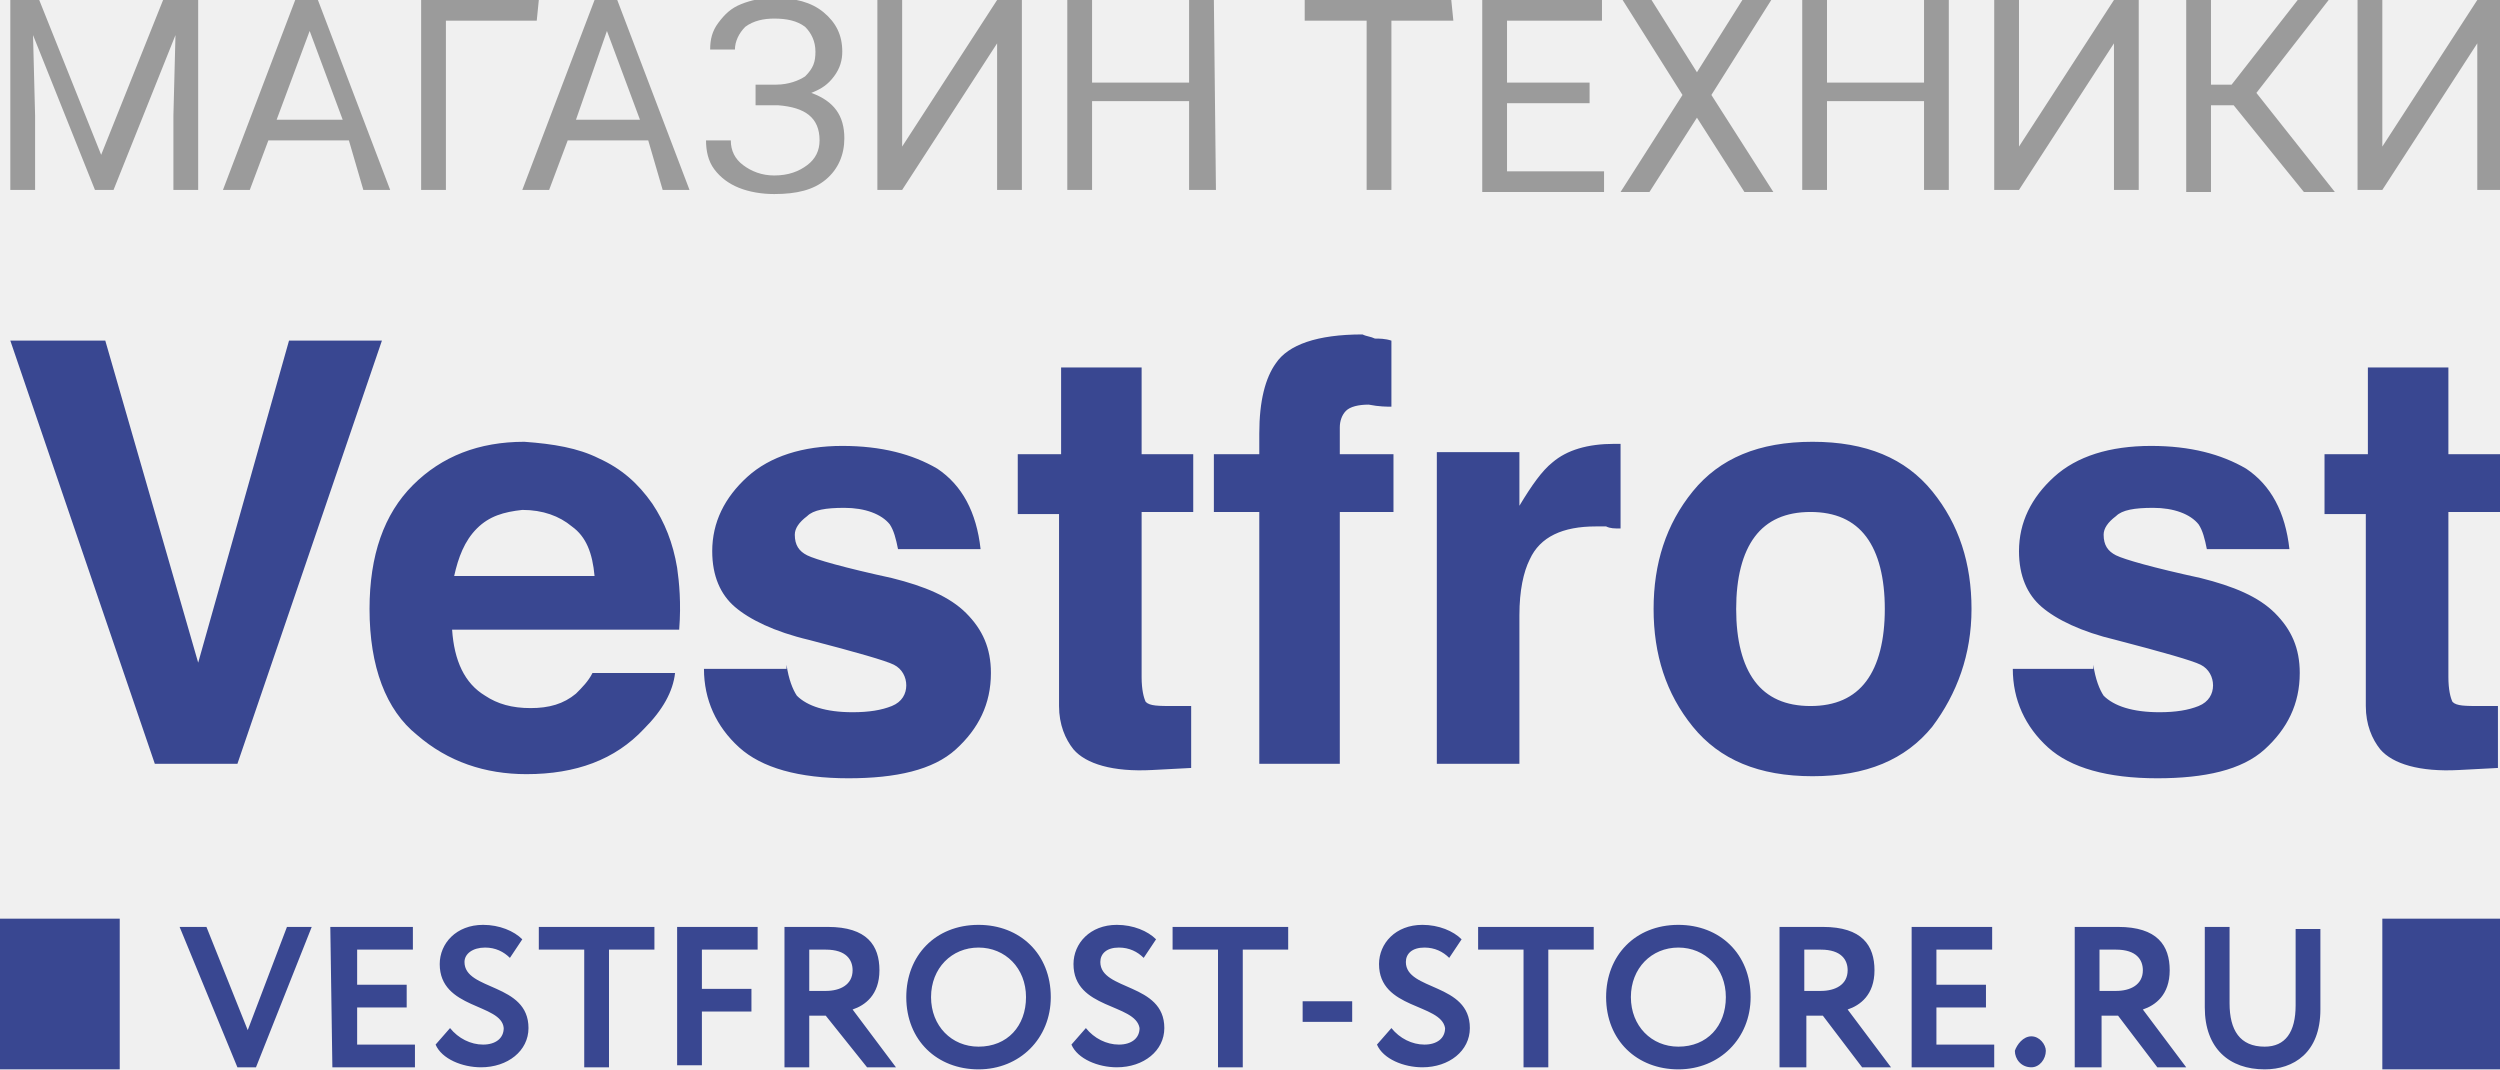
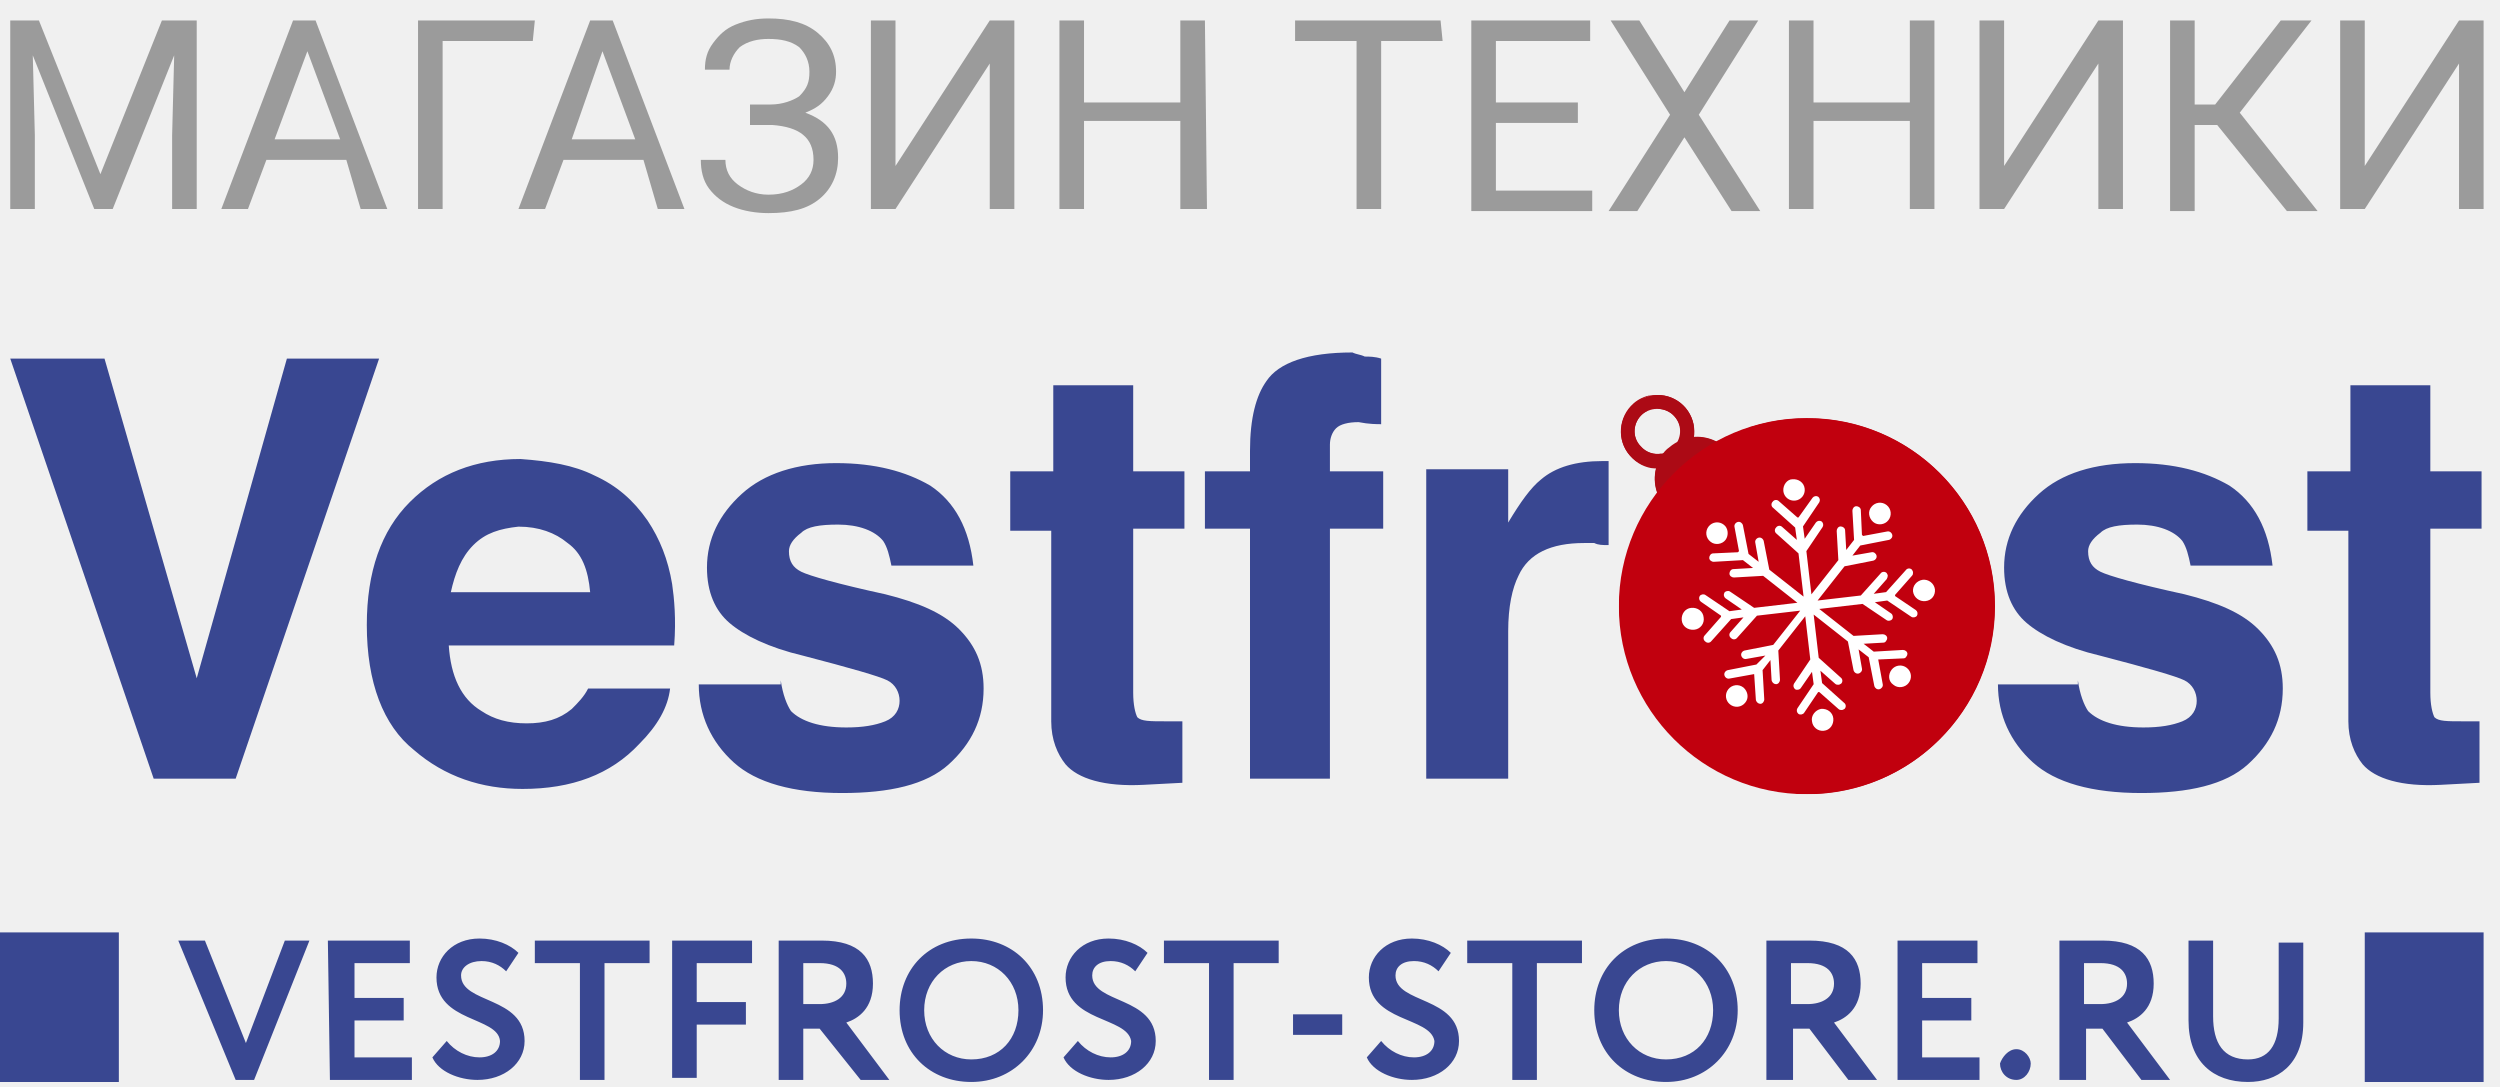
- <svg xmlns="http://www.w3.org/2000/svg" version="1.1" id="Слой_1" x="0" y="0" viewBox="0 0 121.1 51.8" xml:space="preserve">
-   <path d="M1.9 0l3 7.5 3-7.5h1.7v9.2H8.4V5.6l.1-3.9-3 7.5h-.9l-3-7.5.1 3.9v3.6H.5V0h1.4zm15 6.8H13l-.9 2.4h-1.3L14.3 0h1.1l3.5 9.2h-1.3l-.7-2.4zm-3.5-1h3.2L15 1.5l-1.6 4.3zM26 1h-4.4v8.2h-1.2V0h5.7L26 1zm5.4 5.8h-3.9l-.9 2.4h-1.3L28.8 0h1.1l3.5 9.2h-1.3l-.7-2.4zm-3.5-1H31l-1.6-4.3-1.5 4.3zm11.6-3.3c0-.5-.2-.9-.5-1.2-.4-.3-.9-.4-1.5-.4-.5 0-1 .1-1.4.4-.3.3-.5.7-.5 1.1h-1.2c0-.5.1-.9.4-1.3s.6-.7 1.1-.9 1-.3 1.6-.3c1 0 1.8.2 2.4.7s.9 1.1.9 1.9c0 .4-.1.8-.4 1.2s-.6.6-1.1.8c1.1.4 1.6 1.1 1.6 2.2 0 .8-.3 1.5-.9 2s-1.4.7-2.5.7c-.6 0-1.2-.1-1.7-.3s-.9-.5-1.2-.9c-.3-.4-.4-.9-.4-1.4h1.2c0 .5.2.9.6 1.2.4.3.9.5 1.5.5.7 0 1.2-.2 1.6-.5.4-.3.6-.7.6-1.2 0-1.1-.7-1.6-2-1.7h-1.1v-1h1c.6 0 1.1-.2 1.4-.4.4-.4.5-.7.5-1.2zM48.3 0h1.2v9.2h-1.2V2.1l-4.6 7.1h-1.2V0h1.2v7.1L48.3 0zm10.6 9.2h-1.3V4.9h-4.7v4.3h-1.2V0h1.2v4h4.7V0h1.2l.1 9.2zM70.4 1h-3v8.2h-1.2V1h-3V0h7.1l.1 1zM77 5h-4v3.3h4.7v1h-5.9V0h5.8v1H73v3h4v1zm5.2-1.5L84.4 0h1.4l-2.9 4.6 3 4.7h-1.4l-2.3-3.6-2.3 3.6h-1.4l3-4.7L78.6 0H80l2.2 3.5zm12.2 5.7h-1.2V4.9h-4.7v4.3h-1.2V0h1.2v4h4.7V0h1.2v9.2zm8-9.2h1.2v9.2h-1.2V2.1l-4.6 7.1h-1.2V0h1.2v7.1l4.6-7.1zm5.8 5.1h-1.1v4.2h-1.2V0h1.2v4.1h1l3.2-4.1h1.5l-3.5 4.5 3.8 4.8h-1.5l-3.4-4.2zM120 0h1.2v9.2H120V2.1l-4.6 7.1h-1.2V0h1.2v7.1L120 0z" fill="#9b9b9b" />
-   <path d="M14 16.5h4.5l-7 20.5h-4l-7-20.5h4.6l4.5 15.6L14 16.5zm15 5.7c1.1.5 1.9 1.2 2.6 2.2.6.9 1 1.9 1.2 3.1.1.7.2 1.7.1 3h-11c.1 1.5.6 2.6 1.6 3.2.6.4 1.3.6 2.2.6s1.6-.2 2.2-.7c.3-.3.6-.6.8-1h4c-.1.9-.6 1.8-1.5 2.7-1.4 1.5-3.3 2.2-5.7 2.2-2 0-3.8-.6-5.3-1.9-1.5-1.2-2.3-3.3-2.3-6.1 0-2.6.7-4.6 2.1-6s3.2-2.1 5.4-2.1c1.4.1 2.6.3 3.6.8zm-5.9 3.4c-.6.6-.9 1.4-1.1 2.3h6.8c-.1-1.1-.4-1.9-1.1-2.4-.6-.5-1.4-.8-2.4-.8-.9.1-1.6.3-2.2.9zm15 6.6c.1.7.3 1.2.5 1.5.5.5 1.4.8 2.7.8.8 0 1.4-.1 1.9-.3s.7-.6.7-1-.2-.8-.6-1-1.8-.6-4.1-1.2c-1.7-.4-2.9-1-3.6-1.6s-1.1-1.5-1.1-2.7c0-1.4.6-2.6 1.7-3.6s2.7-1.5 4.6-1.5 3.4.4 4.6 1.1c1.2.8 1.9 2.1 2.1 3.9h-4c-.1-.5-.2-.9-.4-1.2-.4-.5-1.2-.8-2.2-.8-.9 0-1.5.1-1.8.4-.4.3-.6.6-.6.9 0 .5.2.8.6 1 .4.2 1.8.6 4.1 1.1 1.6.4 2.8.9 3.6 1.7s1.2 1.7 1.2 2.9c0 1.5-.6 2.7-1.7 3.7s-2.9 1.4-5.2 1.4c-2.4 0-4.2-.5-5.3-1.5s-1.7-2.3-1.7-3.8h4v-.2zm11.2-7.4V22h2.1v-4.2h3.9V22h2.5v2.8h-2.5v8c0 .6.1 1 .2 1.2.2.2.6.2 1.4.2h.8v3l-1.9.1c-1.9.1-3.2-.3-3.8-1-.4-.5-.7-1.2-.7-2.1v-9.3h-2v-.1zm17.3-8.4c.2 0 .5 0 .8.1v3.2c-.2 0-.6 0-1.1-.1-.5 0-.9.1-1.1.3-.2.2-.3.5-.3.8V22h2.6v2.8h-2.6V37H61V24.8h-2.2V22H61v-1c0-1.6.3-2.7.8-3.4.6-.9 2-1.4 4.2-1.4.2.1.4.1.6.2zm11.6 5.1h.3v4.1c-.3 0-.5 0-.7-.1h-.5c-1.6 0-2.7.5-3.2 1.6-.3.6-.5 1.5-.5 2.7V37h-4V21.9h4v2.6c.6-1 1.1-1.7 1.6-2.1.7-.6 1.7-.9 3-.9zm15.4 13.7c-1.3 1.6-3.2 2.4-5.8 2.4s-4.5-.8-5.8-2.4-1.9-3.5-1.9-5.7.6-4.1 1.9-5.7 3.2-2.4 5.8-2.4 4.5.8 5.8 2.4 1.9 3.5 1.9 5.7-.7 4.1-1.9 5.7zM90.4 33c.6-.8.9-2 .9-3.5s-.3-2.7-.9-3.5-1.5-1.2-2.7-1.2-2.1.4-2.7 1.2-.9 2-.9 3.5.3 2.7.9 3.5 1.5 1.2 2.7 1.2 2.1-.4 2.7-1.2zm11-.8c.1.7.3 1.2.5 1.5.5.5 1.4.8 2.7.8.8 0 1.4-.1 1.9-.3s.7-.6.7-1-.2-.8-.6-1-1.8-.6-4.1-1.2c-1.7-.4-2.9-1-3.6-1.6s-1.1-1.5-1.1-2.7c0-1.4.6-2.6 1.7-3.6s2.7-1.5 4.7-1.5c1.9 0 3.4.4 4.6 1.1 1.2.8 1.9 2.1 2.1 3.9h-4c-.1-.5-.2-.9-.4-1.2-.4-.5-1.2-.8-2.2-.8-.9 0-1.5.1-1.8.4-.4.3-.6.6-.6.9 0 .5.2.8.6 1s1.8.6 4.1 1.1c1.6.4 2.8.9 3.6 1.7s1.2 1.7 1.2 2.9c0 1.5-.6 2.7-1.7 3.7s-2.9 1.4-5.2 1.4c-2.4 0-4.2-.5-5.3-1.5s-1.7-2.3-1.7-3.8h3.9v-.2zm11.2-7.4V22h2.1v-4.2h3.9V22h2.5v2.8h-2.5v8c0 .6.1 1 .2 1.2.2.2.6.2 1.4.2h.8v3l-1.9.1c-1.9.1-3.2-.3-3.8-1-.4-.5-.7-1.2-.7-2.1v-9.3h-2v-.1zm2.8 19.7h5.8v7.3h-5.8v-7.3zM0 44.5h5.8v7.3H0v-7.3zm12.4 7.2h-.9l-2.8-6.8H10l2 5 1.9-5h1.2l-2.7 6.8zm3.6-6.8h4V46h-2.7v1.7h2.4v1.1h-2.4v1.8h2.8v1.1h-4l-.1-6.8zm5.3 1.8c0-1 .8-1.9 2.1-1.9.8 0 1.5.3 1.9.7l-.6.9c-.3-.3-.7-.5-1.2-.5-.6 0-1 .3-1 .7 0 1.4 3.1 1 3.1 3.2 0 1.1-1 1.9-2.3 1.9-.9 0-1.9-.4-2.2-1.1l.7-.8c.4.5 1 .8 1.6.8s1-.3 1-.8c-.1-1.2-3.1-.9-3.1-3.1zm4.8-1.8h5.6V46h-2.2v5.7h-1.2V46h-2.2v-1.1zm6.7 0h3.9V46H34v1.9h2.4V49H34v2.6h-1.2v-6.7zm5.2 6.8v-6.8h2.1c1.9 0 2.5.9 2.5 2.1 0 1.2-.7 1.7-1.3 1.9l2.1 2.8H42l-2-2.5h-.8v2.5H38zm1.2-5.7v2h.8c.7 0 1.3-.3 1.3-1 0-.5-.3-1-1.3-1h-.8zm8.2-1.2c2 0 3.5 1.4 3.5 3.5 0 2-1.5 3.5-3.5 3.5s-3.5-1.4-3.5-3.5c0-2 1.4-3.5 3.5-3.5zm0 5.9c1.4 0 2.3-1 2.3-2.4s-1-2.4-2.3-2.4-2.3 1-2.3 2.4 1 2.4 2.3 2.4zm4.6-4c0-1 .8-1.9 2.1-1.9.8 0 1.5.3 1.9.7l-.6.9c-.3-.3-.7-.5-1.2-.5-.6 0-.9.3-.9.7 0 1.4 3.1 1 3.1 3.2 0 1.1-1 1.9-2.3 1.9-.9 0-1.9-.4-2.2-1.1l.7-.8c.4.5 1 .8 1.6.8s1-.3 1-.8c-.2-1.2-3.2-.9-3.2-3.1zm4.8-1.8h5.6V46h-2.2v5.7H59V46h-2.2v-1.1zm6.3 3.6h2.4v1h-2.4v-1zm3.7-1.8c0-1 .8-1.9 2.1-1.9.8 0 1.5.3 1.9.7l-.6.9c-.3-.3-.7-.5-1.2-.5-.6 0-.9.3-.9.7 0 1.4 3.1 1 3.1 3.2 0 1.1-1 1.9-2.3 1.9-.9 0-1.9-.4-2.2-1.1l.7-.8c.4.5 1 .8 1.6.8s1-.3 1-.8c-.2-1.2-3.2-.9-3.2-3.1zm4.8-1.8h5.6V46H75v5.7h-1.2V46h-2.2v-1.1zm9.7-.1c2 0 3.5 1.4 3.5 3.5 0 2-1.5 3.5-3.5 3.5s-3.5-1.4-3.5-3.5c0-2 1.4-3.5 3.5-3.5zm0 5.9c1.4 0 2.3-1 2.3-2.4s-1-2.4-2.3-2.4-2.3 1-2.3 2.4 1 2.4 2.3 2.4zm4.9 1v-6.8h2.1c1.9 0 2.5.9 2.5 2.1 0 1.2-.7 1.7-1.3 1.9l2.1 2.8h-1.4l-1.9-2.5h-.8v2.5h-1.3zm1.2-5.7v2h.8c.7 0 1.3-.3 1.3-1 0-.5-.3-1-1.3-1h-.8zm5.2-1.1h3.9V46h-2.7v1.7h2.4v1.1h-2.4v1.8h2.8v1.1h-4v-6.8zm5.8 5.3c.4 0 .7.4.7.7 0 .4-.3.8-.7.8-.5 0-.8-.4-.8-.8.1-.3.4-.7.8-.7zm2.1 1.5v-6.8h2.1c1.9 0 2.5.9 2.5 2.1 0 1.2-.7 1.7-1.3 1.9l2.1 2.8h-1.4l-1.9-2.5h-.8v2.5h-1.3zm1.2-5.7v2h.8c.7 0 1.3-.3 1.3-1 0-.5-.3-1-1.3-1h-.8zm10.7 2.9c0 2.1-1.3 2.9-2.7 2.9-1.7 0-2.9-1-2.9-3v-3.9h1.2v3.7c0 1.3.5 2.1 1.7 2.1 1 0 1.5-.7 1.5-2V45h1.2v3.9z" fill="#394791" />
+ <svg xmlns="http://www.w3.org/2000/svg" xmlns:xlink="http://www.w3.org/1999/xlink" width="122" height="53" viewBox="0 0 122 53">
+   <defs>
+     <path id="vestfrost-store.ru-a" d="M.105.242h3.578v3.599H.105z" />
+     <path id="vestfrost-store.ru-c" d="M0 0h18.356v18.356H0z" />
+   </defs>
+   <g fill="none" fill-rule="evenodd">
+     <path fill="#9B9B9B" fill-rule="nonzero" d="M1.9 1l3 7.5 3-7.5h1.7v9.2H8.4V6.6l.1-3.9-3 7.5h-.9l-3-7.5.1 3.9v3.6H.5V1h1.4zm15 6.8H13l-.9 2.4h-1.3L14.3 1h1.1l3.5 9.2h-1.3l-.7-2.4zm-3.5-1h3.2L15 2.5l-1.6 4.3zM26 2h-4.4v8.2h-1.2V1h5.7L26 2zm5.4 5.8h-3.9l-.9 2.4h-1.3L28.8 1h1.1l3.5 9.2h-1.3l-.7-2.4zm-3.5-1H31l-1.6-4.3-1.5 4.3zm11.6-3.3c0-.5-.2-.9-.5-1.2-.4-.3-.9-.4-1.5-.4-.5 0-1 .1-1.4.4-.3.3-.5.7-.5 1.1h-1.2c0-.5.1-.9.4-1.3.3-.4.6-.7 1.1-.9.5-.2 1-.3 1.6-.3 1 0 1.8.2 2.4.7.6.5.9 1.1.9 1.9 0 .4-.1.8-.4 1.2-.3.4-.6.6-1.1.8 1.1.4 1.6 1.1 1.6 2.2 0 .8-.3 1.5-.9 2-.6.5-1.4.7-2.5.7-.6 0-1.2-.1-1.7-.3-.5-.2-.9-.5-1.2-.9-.3-.4-.4-.9-.4-1.4h1.2c0 .5.2.9.6 1.2.4.3.9.5 1.5.5.7 0 1.2-.2 1.6-.5.4-.3.6-.7.6-1.2 0-1.1-.7-1.6-2-1.7h-1.1v-1h1c.6 0 1.1-.2 1.4-.4.4-.4.5-.7.5-1.2zM48.3 1h1.2v9.2h-1.2V3.1l-4.6 7.1h-1.2V1h1.2v7.1L48.3 1zm10.6 9.2h-1.3V5.9h-4.7v4.3h-1.2V1h1.2v4h4.7V1h1.2l.1 9.2zM70.4 2h-3v8.2h-1.2V2h-3V1h7.1l.1 1zM77 6h-4v3.3h4.7v1h-5.9V1h5.8v1H73v3h4v1zm5.2-1.5L84.4 1h1.4l-2.9 4.6 3 4.7h-1.4l-2.3-3.6-2.3 3.6h-1.4l3-4.7L78.6 1H80l2.2 3.5zm12.2 5.7h-1.2V5.9h-4.7v4.3h-1.2V1h1.2v4h4.7V1h1.2v9.2zm8-9.2h1.2v9.2h-1.2V3.1l-4.6 7.1h-1.2V1h1.2v7.1l4.6-7.1zm5.8 5.1h-1.1v4.2h-1.2V1h1.2v4.1h1l3.2-4.1h1.5l-3.5 4.5 3.8 4.8h-1.5l-3.4-4.2zM120 1h1.2v9.2H120V3.1l-4.6 7.1h-1.2V1h1.2v7.1L120 1z" />
+     <path fill="#394791" fill-rule="nonzero" d="M14 17.5h4.5l-7 20.5h-4l-7-20.5h4.6l4.5 15.6L14 17.5zm15 5.7c1.1.5 1.9 1.2 2.6 2.2.6.9 1 1.9 1.2 3.1.1.7.2 1.7.1 3h-11c.1 1.5.6 2.6 1.6 3.2.6.4 1.3.6 2.2.6.9 0 1.6-.2 2.2-.7.3-.3.6-.6.8-1h4c-.1.9-.6 1.8-1.5 2.7-1.4 1.5-3.3 2.2-5.7 2.2-2 0-3.8-.6-5.3-1.9-1.5-1.2-2.3-3.3-2.3-6.1 0-2.6.7-4.6 2.1-6 1.4-1.4 3.2-2.1 5.4-2.1 1.4.1 2.6.3 3.6.8zm-5.9 3.4c-.6.6-.9 1.4-1.1 2.3h6.8c-.1-1.1-.4-1.9-1.1-2.4-.6-.5-1.4-.8-2.4-.8-.9.1-1.6.3-2.2.9zm15 6.6c.1.7.3 1.2.5 1.5.5.5 1.4.8 2.7.8.8 0 1.4-.1 1.9-.3.5-.2.7-.6.7-1s-.2-.8-.6-1c-.4-.2-1.8-.6-4.1-1.2-1.7-.4-2.9-1-3.6-1.6-.7-.6-1.1-1.5-1.1-2.7 0-1.4.6-2.6 1.7-3.6s2.7-1.5 4.6-1.5c1.9 0 3.4.4 4.6 1.1 1.2.8 1.9 2.1 2.1 3.9h-4c-.1-.5-.2-.9-.4-1.2-.4-.5-1.2-.8-2.2-.8-.9 0-1.5.1-1.8.4-.4.3-.6.6-.6.9 0 .5.2.8.6 1 .4.2 1.8.6 4.1 1.1 1.6.4 2.8.9 3.6 1.7.8.8 1.2 1.7 1.2 2.9 0 1.5-.6 2.7-1.7 3.7s-2.9 1.4-5.2 1.4c-2.4 0-4.2-.5-5.3-1.5-1.1-1-1.7-2.3-1.7-3.8h4v-.2zm11.2-7.4V23h2.1v-4.2h3.9V23h2.5v2.8h-2.5v8c0 .6.1 1 .2 1.2.2.2.6.2 1.4.2h.8v3l-1.9.1c-1.9.1-3.2-.3-3.8-1-.4-.5-.7-1.2-.7-2.1v-9.3h-2v-.1zm17.3-8.4c.2 0 .5 0 .8.1v3.2c-.2 0-.6 0-1.1-.1-.5 0-.9.1-1.1.3-.2.2-.3.5-.3.8V23h2.6v2.8h-2.6V38H61V25.8h-2.2V23H61v-1c0-1.6.3-2.7.8-3.4.6-.9 2-1.4 4.2-1.4.2.1.4.1.6.2zm11.6 5.1h.3v4.1c-.3 0-.5 0-.7-.1h-.5c-1.6 0-2.7.5-3.2 1.6-.3.6-.5 1.5-.5 2.7V38h-4V22.9h4v2.6c.6-1 1.1-1.7 1.6-2.1.7-.6 1.7-.9 3-.9zm23.2 10.7c.1.7.3 1.2.5 1.5.5.5 1.4.8 2.7.8.8 0 1.4-.1 1.9-.3.5-.2.7-.6.7-1s-.2-.8-.6-1c-.4-.2-1.8-.6-4.1-1.2-1.7-.4-2.9-1-3.6-1.6-.7-.6-1.1-1.5-1.1-2.7 0-1.4.6-2.6 1.7-3.6s2.7-1.5 4.7-1.5c1.9 0 3.4.4 4.6 1.1 1.2.8 1.9 2.1 2.1 3.9h-4c-.1-.5-.2-.9-.4-1.2-.4-.5-1.2-.8-2.2-.8-.9 0-1.5.1-1.8.4-.4.3-.6.6-.6.9 0 .5.2.8.6 1 .4.2 1.8.6 4.1 1.1 1.6.4 2.8.9 3.6 1.7.8.8 1.2 1.7 1.2 2.9 0 1.5-.6 2.7-1.7 3.7s-2.9 1.4-5.2 1.4c-2.4 0-4.2-.5-5.3-1.5-1.1-1-1.7-2.3-1.7-3.8h3.9v-.2zm11.2-7.4V23h2.1v-4.2h3.9V23h2.5v2.8h-2.5v8c0 .6.1 1 .2 1.2.2.2.6.2 1.4.2h.8v3l-1.9.1c-1.9.1-3.2-.3-3.8-1-.4-.5-.7-1.2-.7-2.1v-9.3h-2v-.1zm2.8 19.7h5.8v7.3h-5.8v-7.3zM0 45.5h5.8v7.3H0v-7.3zm12.4 7.2h-.9l-2.8-6.8H10l2 5 1.9-5h1.2l-2.7 6.8zm3.6-6.8h4V47h-2.7v1.7h2.4v1.1h-2.4v1.8h2.8v1.1h-4l-.1-6.8zm5.3 1.8c0-1 .8-1.9 2.1-1.9.8 0 1.5.3 1.9.7l-.6.9c-.3-.3-.7-.5-1.2-.5-.6 0-1 .3-1 .7 0 1.4 3.1 1 3.1 3.2 0 1.1-1 1.9-2.3 1.9-.9 0-1.9-.4-2.2-1.1l.7-.8c.4.5 1 .8 1.6.8.6 0 1-.3 1-.8-.1-1.2-3.1-.9-3.1-3.1zm4.8-1.8h5.6V47h-2.2v5.7h-1.2V47h-2.2v-1.1zm6.7 0h3.9V47H34v1.9h2.4V50H34v2.6h-1.2v-6.7zm5.2 6.8v-6.8h2.1c1.9 0 2.5.9 2.5 2.1 0 1.2-.7 1.7-1.3 1.9l2.1 2.8H42l-2-2.5h-.8v2.5H38zm1.2-5.7v2h.8c.7 0 1.3-.3 1.3-1 0-.5-.3-1-1.3-1h-.8zm8.2-1.2c2 0 3.5 1.4 3.5 3.5 0 2-1.5 3.5-3.5 3.5s-3.5-1.4-3.5-3.5c0-2 1.4-3.5 3.5-3.5zm0 5.9c1.4 0 2.3-1 2.3-2.4s-1-2.4-2.3-2.4c-1.3 0-2.3 1-2.3 2.4s1 2.4 2.3 2.4zm4.6-4c0-1 .8-1.9 2.1-1.9.8 0 1.5.3 1.9.7l-.6.9c-.3-.3-.7-.5-1.2-.5-.6 0-.9.3-.9.7 0 1.4 3.1 1 3.1 3.2 0 1.1-1 1.9-2.3 1.9-.9 0-1.9-.4-2.2-1.1l.7-.8c.4.5 1 .8 1.6.8.6 0 1-.3 1-.8-.2-1.2-3.2-.9-3.2-3.1zm4.8-1.8h5.6V47h-2.2v5.7H59V47h-2.2v-1.1zm6.3 3.6h2.4v1h-2.4v-1zm3.7-1.8c0-1 .8-1.9 2.1-1.9.8 0 1.5.3 1.9.7l-.6.9c-.3-.3-.7-.5-1.2-.5-.6 0-.9.3-.9.7 0 1.4 3.1 1 3.1 3.2 0 1.1-1 1.9-2.3 1.9-.9 0-1.9-.4-2.2-1.1l.7-.8c.4.5 1 .8 1.6.8.6 0 1-.3 1-.8-.2-1.2-3.2-.9-3.2-3.1zm4.8-1.8h5.6V47H75v5.7h-1.2V47h-2.2v-1.1zm9.7-.1c2 0 3.5 1.4 3.5 3.5 0 2-1.5 3.5-3.5 3.5s-3.5-1.4-3.5-3.5c0-2 1.4-3.5 3.5-3.5zm0 5.9c1.4 0 2.3-1 2.3-2.4s-1-2.4-2.3-2.4c-1.3 0-2.3 1-2.3 2.4s1 2.4 2.3 2.4zm4.9 1v-6.8h2.1c1.9 0 2.5.9 2.5 2.1 0 1.2-.7 1.7-1.3 1.9l2.1 2.8h-1.4l-1.9-2.5h-.8v2.5h-1.3zm1.2-5.7v2h.8c.7 0 1.3-.3 1.3-1 0-.5-.3-1-1.3-1h-.8zm5.2-1.1h3.9V47h-2.7v1.7h2.4v1.1h-2.4v1.8h2.8v1.1h-4v-6.8zm5.8 5.3c.4 0 .7.4.7.7 0 .4-.3.8-.7.8-.5 0-.8-.4-.8-.8.1-.3.4-.7.8-.7zm2.1 1.5v-6.8h2.1c1.9 0 2.5.9 2.5 2.1 0 1.2-.7 1.7-1.3 1.9l2.1 2.8h-1.4l-1.9-2.5h-.8v2.5h-1.3zm1.2-5.7v2h.8c.7 0 1.3-.3 1.3-1 0-.5-.3-1-1.3-1h-.8zm10.7 2.9c0 2.1-1.3 2.9-2.7 2.9-1.7 0-2.9-1-2.9-3v-3.9h1.2v3.7c0 1.3.5 2.1 1.7 2.1 1 0 1.5-.7 1.5-2V46h1.2v3.9z" />
+     <g transform="translate(79 19.032)">
+       <mask id="vestfrost-store.ru-b" fill="#fff">
+         <use xlink:href="#vestfrost-store.ru-a" />
+       </mask>
+       <path fill="#AC0A15" d="M1.15 1.178a1.095 1.095 0 00-.109 1.562c.411.465 1.096.52 1.562.11.466-.412.52-1.097.11-1.562-.384-.439-1.097-.494-1.562-.11m1.918 2.22c-.74.657-1.89.575-2.521-.193A1.759 1.759 0 01.74.685a1.759 1.759 0 012.52.192 1.81 1.81 0 01-.191 2.52" mask="url(#vestfrost-store.ru-b)" />
+     </g>
+     <path fill="#AC0A15" d="M80.753 19.964c.357-.055.74.082.987.383a1.093 1.093 0 01-.11 1.562c-.137.11-.274.192-.41.22.218-.028.41-.11.574-.247a1.095 1.095 0 00.11-1.562 1.118 1.118 0 00-1.15-.356m-.877-.302c.219-.191.465-.3.712-.383-.329.055-.63.192-.877.41-.74.658-.822 1.782-.192 2.521.466.521 1.179.74 1.809.576-.603.082-1.233-.11-1.644-.603-.63-.712-.548-1.863.192-2.52" />
+     <path fill="#AC0A15" d="M80.26 19.388c.63-.137 1.315.055 1.754.576.657.74.575 1.89-.192 2.52a2.733 2.733 0 01-.52.33c.273-.056.547-.193.766-.384a1.81 1.81 0 00.192-2.521 1.81 1.81 0 00-2-.52m-.11.821c.083-.082.192-.137.302-.191-.192.027-.356.11-.52.246a1.095 1.095 0 00-.11 1.562c.329.383.85.493 1.288.301a1.067 1.067 0 01-1.042-.356c-.438-.438-.383-1.15.083-1.562" />
+     <path fill="#AC0A15" d="M84.37 22.019c.11.11.192.246.246.356.33.575.33 1.287.055 1.863-.11.246-.301.466-.52.657a1.96 1.96 0 01-.74.411 2.152 2.152 0 01-1.863-.301c-.11-.082-.22-.192-.329-.301-.11-.11-.137-.22-.219-.357a2.08 2.08 0 01.082-2.11c.11-.164.22-.3.384-.41a1.93 1.93 0 01.602-.356 2.046 2.046 0 011.973.274.805.805 0 01.329.274" />
+     <path fill="#AC0A15" d="M81.11 22.238l2.548 2.931-1.096.96-1.535-1.782a1.96 1.96 0 01.083-2.11m2.931-.52l1.534 1.781-.986.85-2.493-2.905a2.066 2.066 0 011.945.274" />
+     <g transform="translate(79 20.402)">
+       <mask id="vestfrost-store.ru-d" fill="#fff">
+         <use xlink:href="#vestfrost-store.ru-c" />
+       </mask>
+       <path fill="#C1000E" d="M9.178 0a9.178 9.178 0 110 18.357A9.178 9.178 0 019.178 0" mask="url(#vestfrost-store.ru-d)" />
+     </g>
+     <path fill="#C1000E" d="M86.343 21.553c-.521-.082-.987.466-.987.959 0 .575.439.904.96.986 3.862.548 5.725 6.082 3.862 9.288-.63 1.068 1.041 2.082 1.671.986 2.658-4.52-.137-11.452-5.506-12.22m8.767 2.028c3.315 3.836 2.876 9.617-.932 12.932-1.89 1.644-4.274 2.356-6.575 2.219a9.163 9.163 0 003.26-1.808c3.836-3.315 4.247-9.096.932-12.932a9.024 9.024 0 00-6.357-3.15 9.138 9.138 0 019.672 2.74M83.384 34.84a.988.988 0 00-.11 1.37l.055.054a.988.988 0 001.37.11.988.988 0 00.11-1.37l-.056-.055c-.328-.41-.959-.466-1.37-.11m-.493-8.958c-1.315 2.054-1.397 5.315.22 7.232.794.96-.658 2.22-1.48 1.26-2.164-2.602-2.137-6.794-.356-9.56.685-1.07 2.301.026 1.616 1.068" />
+     <path fill="#FFF" d="M85.082 33.553a.523.523 0 00-.74.082.523.523 0 00.083.74.524.524 0 00.74-.083c.191-.219.136-.547-.083-.74zm6.329-8.082c.22.191.575.137.74-.083a.524.524 0 00-.082-.74.523.523 0 00-.74.083c-.192.22-.137.548.082.74zm.986 7.945c.22.192.576.137.74-.082a.523.523 0 00-.082-.74.523.523 0 00-.74.082c-.192.247-.164.575.082.74zm-8.274-7.808a.523.523 0 00-.74.082.523.523 0 00.083.74c.219.191.575.136.74-.083.164-.219.136-.575-.083-.74zm3.644-.357h-.055l-.904-.794a.195.195 0 00-.301.027.195.195 0 00.027.302l1.069.959.082.602-.712-.63a.196.196 0 00-.302.028.196.196 0 00.028.301l1.068.96.247 2.109-1.672-1.316-.273-1.397c-.028-.11-.137-.192-.247-.164-.11.027-.192.137-.164.246l.164.932-.493-.384-.274-1.397c-.028-.11-.137-.192-.247-.164-.11.027-.192.137-.164.246l.219 1.178-.027.028-.028.027-1.205.055c-.11 0-.192.11-.192.219 0 .11.11.192.22.192l1.424-.082.493.383-.959.055c-.11 0-.192.11-.192.22 0 .109.11.19.22.19l1.424-.081 1.671 1.315-2.11.247-1.177-.795c-.083-.055-.22-.027-.274.055a.212.212 0 00.055.274l.794.548-.603.082-1.178-.795c-.082-.054-.219-.027-.274.055a.212.212 0 00.055.274l.986.685v.055l-.794.904a.196.196 0 00.027.301c.082.083.22.083.302-.027l.958-1.068.603-.083-.63.713a.195.195 0 00.027.3c.083.083.22.083.302-.026l.959-1.07 2.11-.245-1.316 1.67-1.397.275c-.11.027-.192.137-.164.246.027.11.137.192.246.165l.932-.165-.439.438-1.397.274c-.11.028-.192.137-.164.247.027.11.137.192.246.164l1.206-.218.082 1.232c0 .055.027.11.082.164a.208.208 0 00.137.055c.11 0 .192-.11.192-.219l-.082-1.425.383-.492.055.958c0 .055.027.11.082.165a.208.208 0 00.137.054c.11 0 .192-.11.192-.219l-.082-1.424 1.315-1.671.246 2.109-.794 1.178a.212.212 0 00.055.274c.082.055.219.027.274-.055l.548-.794.082.602-.795 1.178a.212.212 0 00.055.274c.082.055.22.028.274-.054l.685-1.014h.055l.931.822c.055.055.11.055.165.055.055 0 .082-.028.137-.055a.196.196 0 00-.028-.302l-1.068-.958-.082-.603.712.63c.055.055.11.055.164.055.055 0 .083-.028.137-.055a.196.196 0 00-.027-.301l-1.069-.96-.246-2.109 1.671 1.315.274 1.397c.027.11.137.193.247.165.11-.028.191-.137.164-.246l-.164-.932.493.384.274 1.397c.027.11.137.191.246.164.11-.027.192-.137.165-.247l-.22-1.205 1.233-.055a.15.15 0 00.137-.082.21.21 0 00.055-.137c0-.11-.11-.192-.219-.192l-1.425.083-.493-.384.96-.055a.15.15 0 00.136-.082.209.209 0 00.055-.137c0-.11-.11-.192-.22-.192l-1.424.082-1.671-1.315 2.11-.246 1.178.794c.082.055.219.028.273-.054.055-.083.028-.22-.054-.274l-.795-.548.603-.083 1.178.795c.082.055.22.027.274-.055a.212.212 0 00-.055-.274l-1.014-.685v-.055l.822-.931c.055-.055.055-.11.055-.165 0-.054-.027-.082-.055-.137a.195.195 0 00-.301.028l-.959 1.068-.603.083.63-.713a.384.384 0 00.055-.164c0-.055-.027-.082-.054-.137a.196.196 0 00-.302.027l-.959 1.069-2.11.246 1.316-1.671 1.397-.274c.11-.027.192-.137.164-.247-.027-.109-.137-.191-.246-.164l-.932.164.384-.493 1.397-.274c.11-.027.192-.137.164-.246-.027-.11-.136-.192-.246-.165l-1.178.22-.028-.028-.027-.027-.055-1.206c0-.11-.11-.192-.219-.192-.11 0-.192.11-.192.22l.082 1.424-.383.493-.055-.958c0-.11-.11-.192-.22-.192-.109 0-.19.11-.19.22l.081 1.424-1.315 1.67-.246-2.109.794-1.178a.212.212 0 00-.055-.274.212.212 0 00-.274.055l-.547.794-.083-.602.795-1.178a.212.212 0 00-.055-.274.212.212 0 00-.274.054l-.685.96zm.658 9.946a.521.521 0 00.575.465c.301-.027.493-.3.466-.602-.028-.302-.302-.494-.603-.466-.274.055-.493.329-.438.603zm-1.398-11.233a.521.521 0 00.576.465.521.521 0 00.466-.575c-.028-.301-.302-.493-.603-.466-.247 0-.466.274-.439.576zm-3.89 6.164c-.027-.301-.301-.493-.603-.465-.301.027-.493.3-.465.602.027.302.3.494.602.466a.514.514 0 00.466-.603zm10.685-1.835a.547.547 0 01.603.465c.027.302-.165.548-.466.576a.548.548 0 01-.603-.466c-.027-.274.165-.52.466-.575z" />
+   </g>
</svg>
